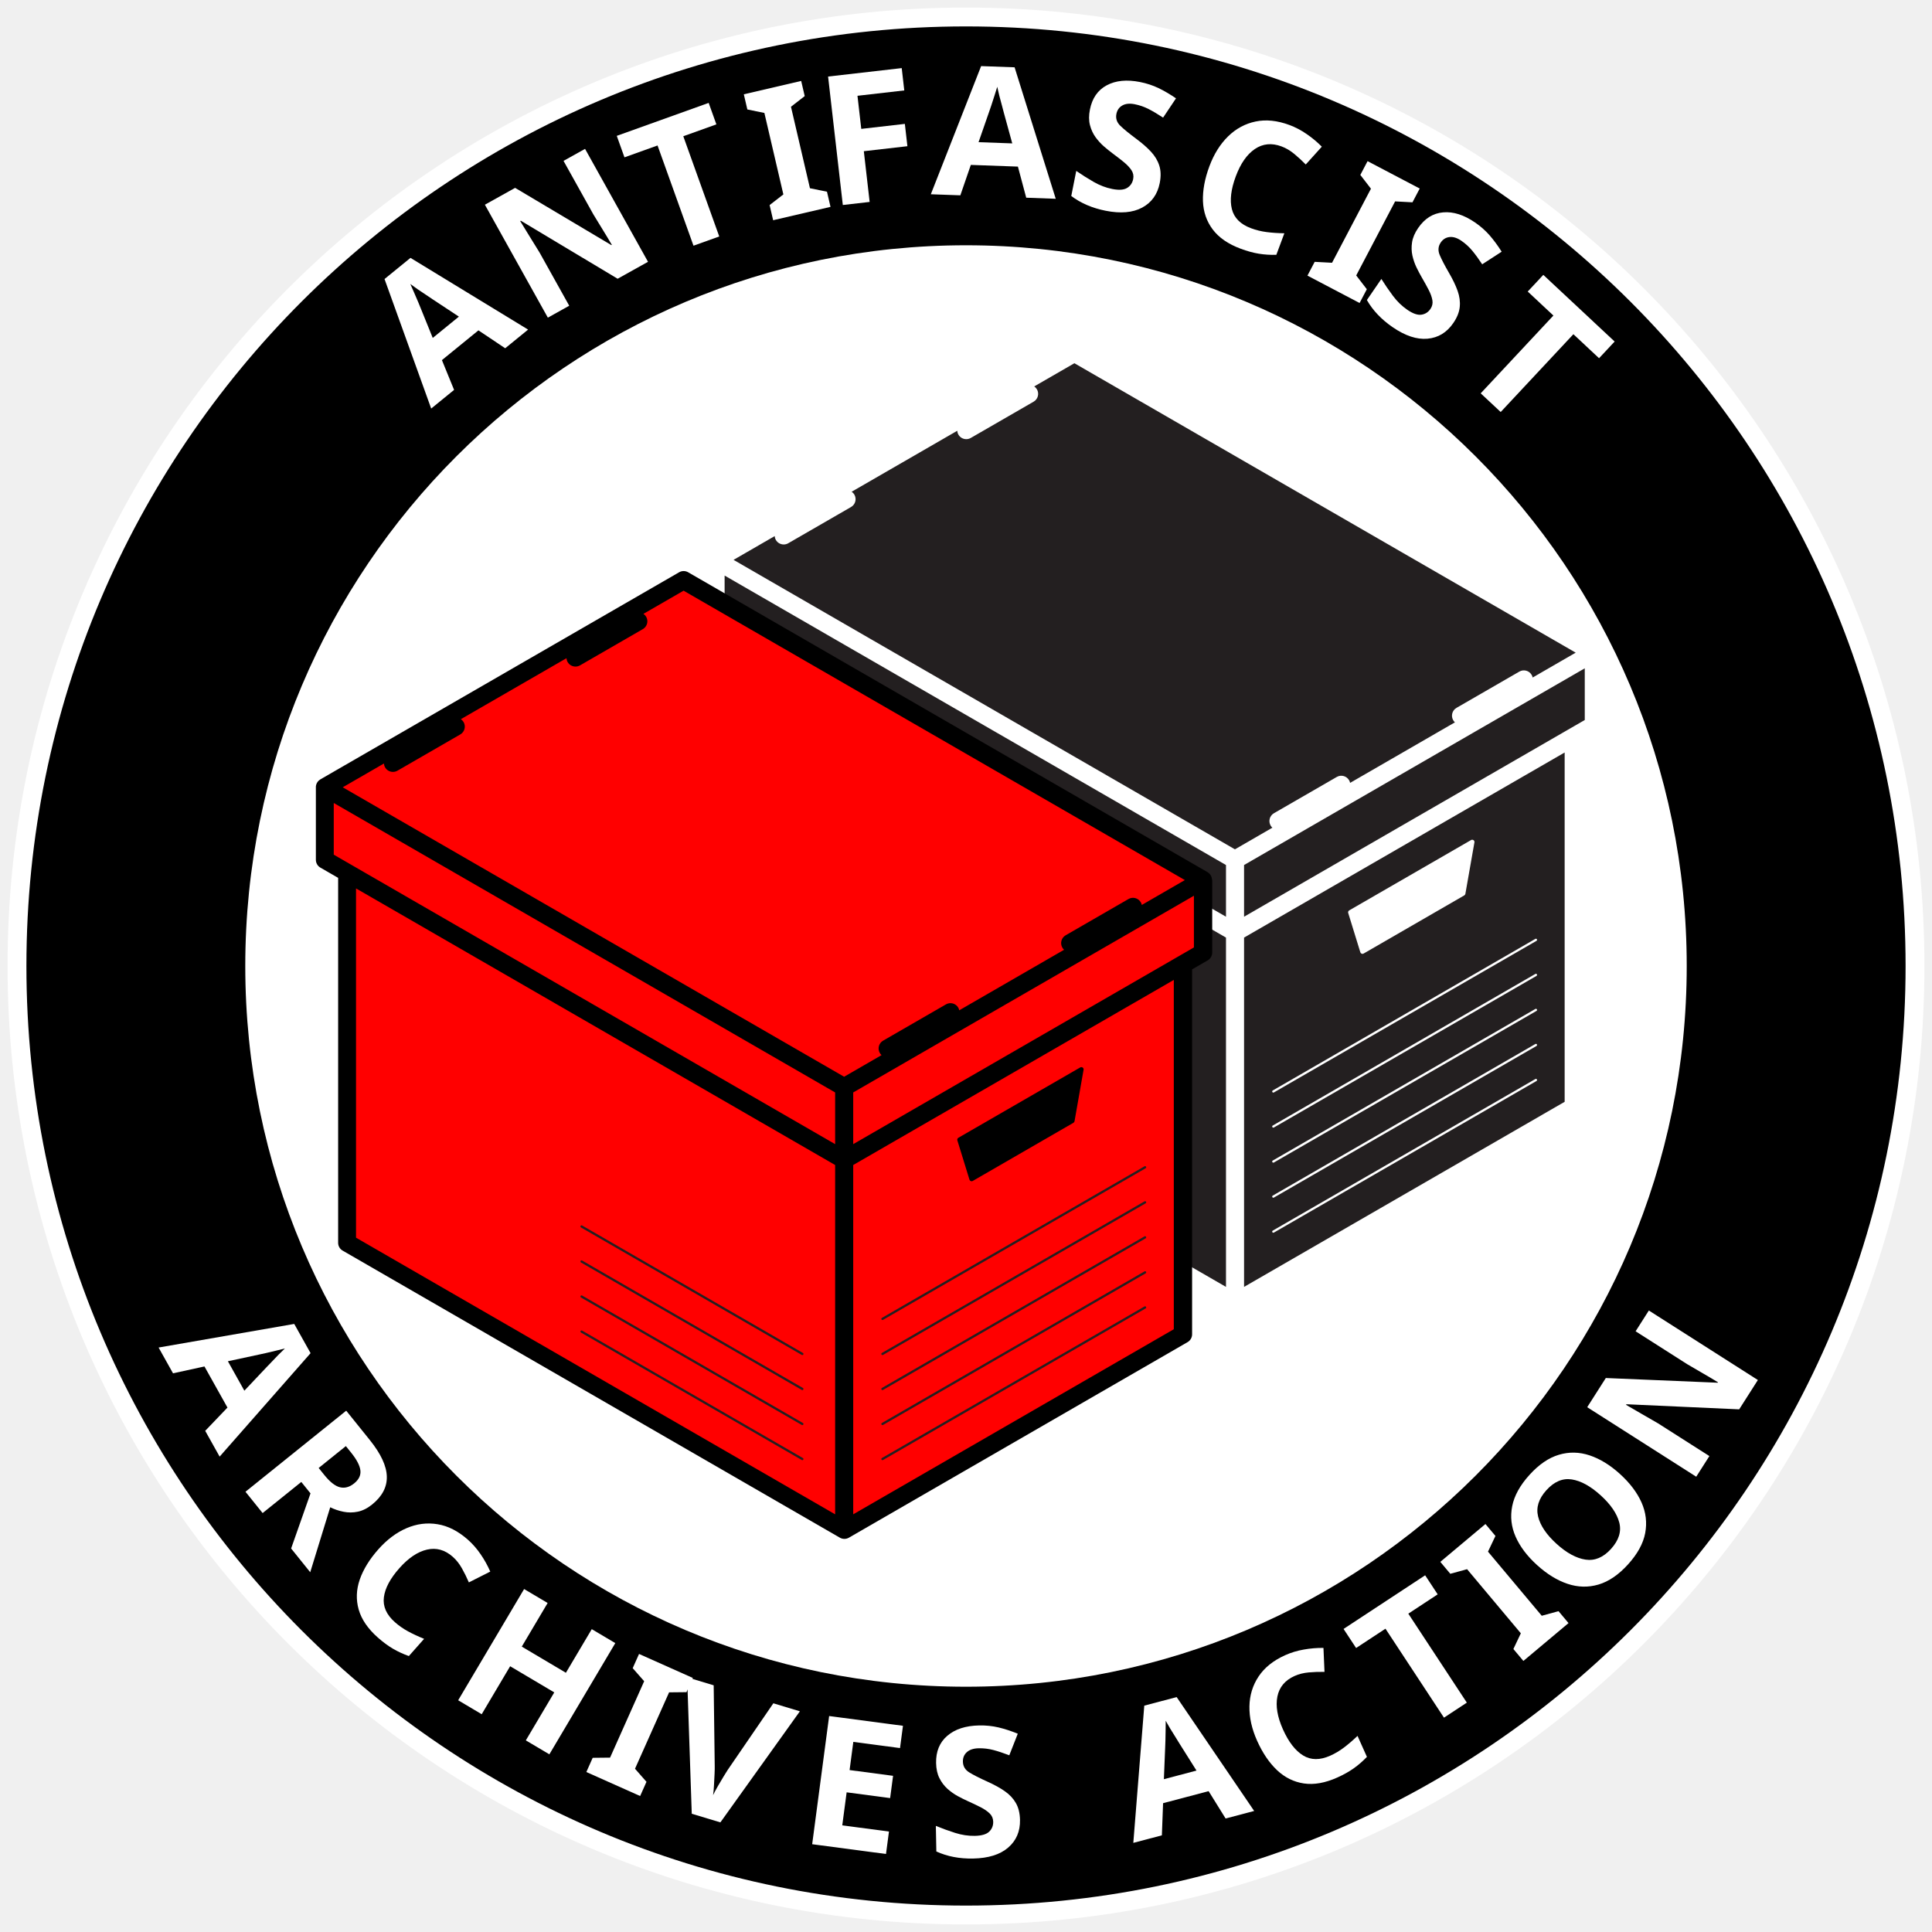
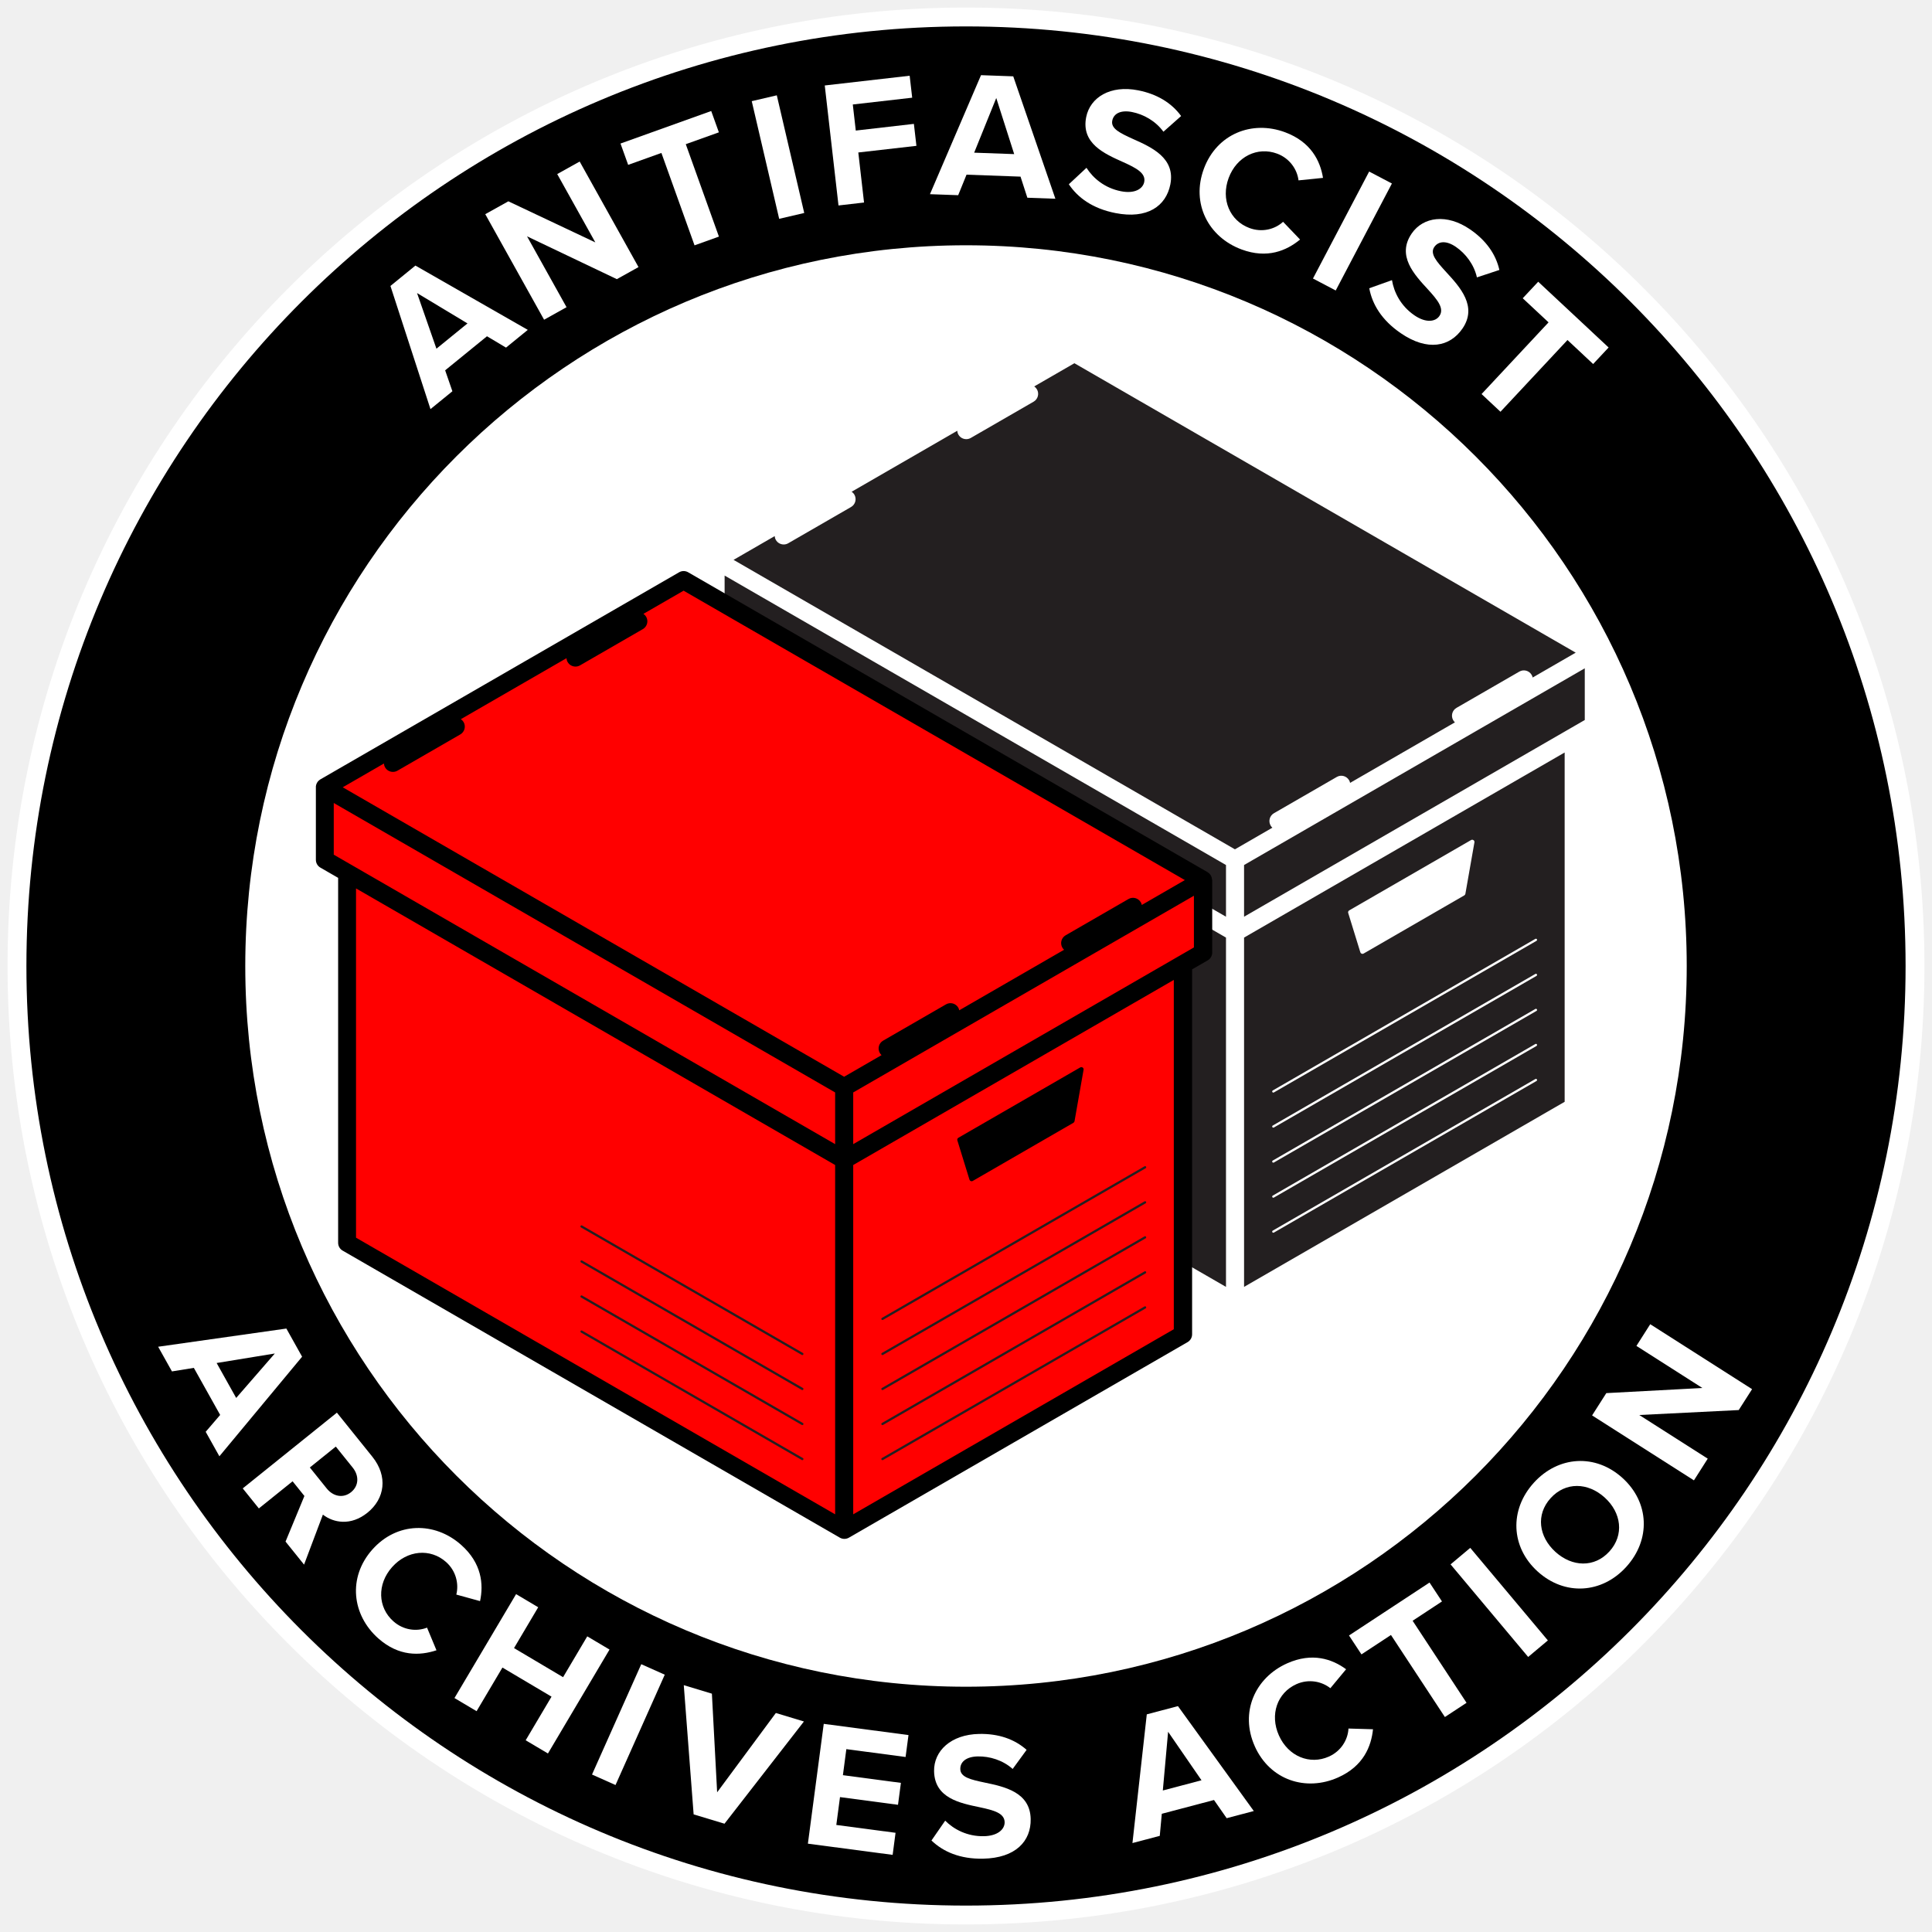
<svg xmlns="http://www.w3.org/2000/svg" id="English" viewBox="0 0 512 512">
  <defs>
    <style>
-       .cls-1, .cls-2 {
+       .cls-1 {
        fill: #fff;
      }

-       .cls-3 {
+       .cls-2 {
        fill: #231f20;
      }

-       .cls-4 {
+       .cls-3 {
        stroke-width: 5px;
      }

-       .cls-4, .cls-5 {
+       .cls-3, .cls-4 {
        stroke: #fff;
        stroke-miterlimit: 10;
      }

-       .cls-5 {
+       .cls-4 {
        fill: red;
-       }
- 
-       .cls-2 {
-         font-family: ProximaNova-Bold, 'Proxima Nova';
-         font-size: 48px;
-         font-weight: 700;
      }
    </style>
  </defs>
  <g id="Outer_Circle" data-name="Outer Circle">
-     <circle class="cls-4" cx="256" cy="256" r="251.5" />
+     <circle class="cls-3" cx="256" cy="256" r="251.5" />
  </g>
  <g id="Inner_Circle" data-name="Inner Circle">
    <circle class="cls-1" cx="256" cy="256" r="191" />
  </g>
-   <text class="cls-2" transform="translate(114.27 108.27) rotate(-39.17)">
-     <tspan x="0" y="0">A</tspan>
-   </text>
-   <text class="cls-2" transform="translate(141.42 86.28) rotate(-29.14)">
-     <tspan x="0" y="0">N</tspan>
-   </text>
-   <text class="cls-2" transform="translate(174.12 68.58) rotate(-19.73)">
-     <tspan x="0" y="0">T</tspan>
-   </text>
-   <text class="cls-2" transform="translate(203.4 58.71) rotate(-13.11)">
-     <tspan x="0" y="0">I</tspan>
-   </text>
-   <text class="cls-2" transform="translate(219.07 54.82) rotate(-6.54)">
-     <tspan x="0" y="0">F</tspan>
-   </text>
-   <text class="cls-2" transform="translate(246.68 51.48) rotate(2.07)">
-     <tspan x="0" y="0">A</tspan>
-   </text>
-   <text class="cls-2" transform="translate(281.43 53.06) rotate(11.22)">
-     <tspan x="0" y="0">S</tspan>
-   </text>
-   <text class="cls-2" transform="translate(311.93 59.12) rotate(20.42)">
-     <tspan x="0" y="0">C</tspan>
-   </text>
-   <text class="cls-2" transform="translate(345.13 72.33) rotate(27.71)">
-     <tspan x="0" y="0">I</tspan>
-   </text>
-   <text class="cls-2" transform="translate(359.53 79.57) rotate(34.48)">
-     <tspan x="0" y="0">S</tspan>
-   </text>
-   <text class="cls-2" transform="translate(384.9 97.23) rotate(43.06)">
-     <tspan x="0" y="0">T</tspan>
-   </text>
-   <text class="cls-2" transform="translate(42.03 357.11) rotate(60.77)">
-     <tspan x="0" y="0">A</tspan>
-   </text>
-   <text class="cls-2" transform="translate(62.35 391.97) rotate(51.18)">
-     <tspan x="0" y="0">R</tspan>
-   </text>
-   <text class="cls-2" transform="translate(86.84 421.54) rotate(41.55)">
-     <tspan x="0" y="0">C</tspan>
-   </text>
-   <text class="cls-2" transform="translate(117.71 448.39) rotate(30.66)">
-     <tspan x="0" y="0">H</tspan>
-   </text>
-   <text class="cls-2" transform="translate(153.99 468.98) rotate(24.05)">
-     <tspan x="0" y="0">I</tspan>
-   </text>
-   <text class="cls-2" transform="translate(172.21 477.31) rotate(16.78)">
-     <tspan x="0" y="0">V</tspan>
-   </text>
-   <text class="cls-2" transform="translate(210.96 488.17) rotate(7.54)">
-     <tspan x="0" y="0">E</tspan>
-   </text>
-   <text class="cls-2" transform="translate(245.97 492.28) rotate(-1.12)">
-     <tspan x="0" y="0">S</tspan>
-   </text>
-   <text class="cls-2" transform="translate(281.36 490.73) rotate(-7.7)">
-     <tspan x="0" y="0"> </tspan>
-   </text>
-   <text class="cls-2" transform="translate(300.34 488.38) rotate(-14.79)">
-     <tspan x="0" y="0">A</tspan>
-   </text>
-   <text class="cls-2" transform="translate(337.6 478.06) rotate(-24.14)">
-     <tspan x="0" y="0">C</tspan>
-   </text>
-   <text class="cls-2" transform="translate(374.09 460.84) rotate(-33.33)">
-     <tspan x="0" y="0">T</tspan>
-   </text>
-   <text class="cls-2" transform="translate(402.54 441.15) rotate(-39.98)">
-     <tspan x="0" y="0">I</tspan>
-   </text>
-   <text class="cls-2" transform="translate(418.24 428.41) rotate(-47.78)">
-     <tspan x="0" y="0">O</tspan>
-   </text>
-   <text class="cls-2" transform="translate(447.2 394.98) rotate(-57.48)">
-     <tspan x="0" y="0">N</tspan>
-   </text>
  <g>
-     <polygon class="cls-3" points="327.29 345.19 195.53 269.12 195.53 171.01 189.63 167.61 189.63 148.37 327.29 227.85 327.29 345.19" />
-     <polygon class="cls-3" points="417.05 293.37 327.29 345.19 327.29 227.85 422.37 172.96 422.37 192.19 417.05 195.27 417.05 293.37" />
-     <polygon class="cls-3" points="327.29 227.85 189.63 148.37 284.71 93.48 422.37 172.96 327.29 227.85" />
+     <path class="cls-1" d="m129.06,89.11l-11.09,9.03,1.92,5.55-5.81,4.73-10.61-32.64,6.62-5.4,29.78,17.04-5.77,4.7-5.05-3.01Zm-13.4,3.3l8.23-6.7-13.37-8.05,5.14,14.75Z" />
+     <path class="cls-1" d="m139.67,62.63l10.47,18.78-5.95,3.32-15.59-27.97,6.12-3.41,23.05,10.89-10.1-18.11,5.95-3.32,15.59,27.97-5.74,3.2-23.8-11.35Z" />
+     <path class="cls-1" d="m175.28,40.53l-8.81,3.16-2.03-5.65,24.04-8.62,2.03,5.65-8.77,3.14,8.78,24.49-6.46,2.32-8.78-24.49Z" />
+     <path class="cls-1" d="m199.22,26.81l6.64-1.55,7.27,31.18-6.64,1.55-7.27-31.18Z" />
+     <path class="cls-1" d="m218.57,22.65l22.5-2.58.67,5.82-15.74,1.8.79,6.91,15.4-1.77.67,5.82-15.4,1.76,1.52,13.26-6.77.78-3.64-31.8Z" />
+     <path class="cls-1" d="m270.43,46.81l-14.29-.52-2.21,5.44-7.48-.27,13.53-31.54,8.54.31,11.17,32.44-7.43-.27-1.81-5.59Zm-12.26-6.35l10.6.38-4.75-14.87-5.85,14.48Z" />
+     <path class="cls-1" d="m287.93,44.47c1.75,2.75,4.81,5.36,9.14,6.21,3.67.73,5.81-.66,6.16-2.45.47-2.35-2.11-3.7-5.56-5.26-4.9-2.2-11.21-4.91-9.82-11.93,1.04-5.23,6.4-8.57,13.79-7.1,4.99.99,8.83,3.32,11.37,6.81l-4.69,4.16c-2.08-2.86-5.25-4.61-8.31-5.22-3.01-.6-4.88.4-5.25,2.29-.42,2.12,2.09,3.3,5.54,4.87,4.95,2.2,11.23,5.06,9.85,12.03-1.14,5.74-6.09,9.26-14.57,7.58-6.03-1.19-9.96-4.08-12.33-7.63l4.68-4.36Z" />
+     <path class="cls-1" d="m319.04,44.71c3.43-9.22,12.75-12.92,21.52-9.66,6.84,2.55,9.32,7.57,10.05,12.09l-6.49.66c-.35-2.9-2.33-5.84-5.66-7.08-5.22-1.94-10.74.77-12.85,6.44-2.11,5.67.29,11.33,5.51,13.27,3.33,1.24,6.73.35,8.91-1.65l4.5,4.7c-3.55,2.93-8.68,5.17-15.52,2.62-8.77-3.27-13.4-12.16-9.97-21.38Z" />
+     <path class="cls-1" d="m362.83,45.46l6.04,3.17-14.89,28.35-6.03-3.17,14.89-28.35Z" />
+     <path class="cls-1" d="m368.89,74.24c.53,3.22,2.3,6.82,5.94,9.32,3.09,2.12,5.6,1.69,6.63.18,1.36-1.98-.47-4.23-3.03-7.03-3.63-3.95-8.36-8.94-4.31-14.84,3.02-4.39,9.26-5.35,15.47-1.08,4.2,2.88,6.81,6.54,7.76,10.75l-5.95,1.97c-.78-3.45-3-6.31-5.57-8.08-2.53-1.74-4.64-1.55-5.73.03-1.22,1.78.61,3.86,3.17,6.66,3.67,3.98,8.32,9.09,4.3,14.95-3.32,4.83-9.26,6.1-16.38,1.21-5.07-3.48-7.54-7.68-8.32-11.89l6.02-2.15Z" />
+     <path class="cls-1" d="m410.38,85.43l-6.84-6.39,4.1-4.38,18.66,17.43-4.1,4.38-6.8-6.36-17.76,19.01-5.01-4.69,17.76-19.01Z" />
+   </g>
+   <g>
+     <path class="cls-1" d="m58.35,374.98l-6.98-12.48-5.8.94-3.66-6.54,33.98-4.82,4.17,7.46-21.92,26.39-3.63-6.49,3.83-4.46Zm-.94-13.77l5.18,9.26,10.24-11.78-15.42,2.52Z" />
+     <path class="cls-1" d="m80.67,396.45l-3.13-3.89-8.94,7.19-4.27-5.31,24.95-20.07,9.39,11.67c4.18,5.2,3.34,11.12-1.3,14.85-4.41,3.55-9,2.68-11.8.5l-4.99,13.25-4.91-6.1,5-12.09Zm12.8-7.52l-4.48-5.57-6.88,5.54,4.48,5.57c1.72,2.13,4.36,2.66,6.45.97,2.09-1.69,2.15-4.38.43-6.51Z" />
+     <path class="cls-1" d="m98.66,410.66c6.53-7.36,16.55-7.46,23.55-1.25,5.46,4.84,5.97,10.42,5.01,14.9l-6.29-1.73c.71-2.83-.07-6.29-2.73-8.64-4.17-3.69-10.29-3.15-14.3,1.37s-3.81,10.67.36,14.36c2.66,2.36,6.15,2.76,8.91,1.67l2.5,6c-4.37,1.45-9.96,1.69-15.42-3.15-7-6.21-8.12-16.17-1.59-23.53Z" />
+     <path class="cls-1" d="m146.16,449.63l-13.01-7.71-6.85,11.56-5.86-3.48,16.33-27.54,5.86,3.48-6.41,10.82,13,7.71,6.41-10.82,5.9,3.5-16.32,27.54-5.9-3.5,6.85-11.56Z" />
+     <path class="cls-1" d="m169.94,441.03l6.23,2.78-13.05,29.24-6.23-2.78,13.05-29.24Z" />
+     <path class="cls-1" d="m181.22,446.59l7.44,2.25,1.39,26.14,15.56-21.02,7.44,2.25-21.05,27.09-8.18-2.47-2.61-34.23Z" />
+     <path class="cls-1" d="m218.3,456.84l22.46,2.97-.77,5.81-15.7-2.08-.91,6.9,15.37,2.04-.77,5.81-15.37-2.04-.98,7.38,15.7,2.08-.77,5.85-22.46-2.97,4.2-31.74Z" />
+     <path class="cls-1" d="m250.48,482.49c2.3,2.31,5.84,4.21,10.26,4.12,3.74-.07,5.53-1.88,5.5-3.71-.05-2.4-2.85-3.16-6.56-3.95-5.25-1.1-12-2.4-12.14-9.56-.1-5.33,4.42-9.74,11.95-9.88,5.09-.1,9.34,1.35,12.57,4.22l-3.69,5.06c-2.64-2.35-6.12-3.38-9.24-3.32-3.07.06-4.68,1.44-4.64,3.36.04,2.16,2.74,2.78,6.46,3.57,5.3,1.1,12.05,2.55,12.19,9.65.12,5.86-3.97,10.35-12.61,10.52-6.14.12-10.6-1.86-13.68-4.82l3.64-5.26Z" />
+     <path class="cls-1" d="m321.72,477.02l-13.83,3.65-.54,5.85-7.24,1.91,3.8-34.11,8.26-2.18,20.1,27.8-7.19,1.9-3.36-4.82Zm-13.57-2.52l10.26-2.71-8.85-12.85-1.4,15.56Z" />
+     <path class="cls-1" d="m332.54,462.8c-4.03-8.98.01-18.16,8.55-21.99,6.66-2.98,11.95-1.15,15.64,1.56l-4.17,5.02c-2.29-1.82-5.76-2.52-9-1.07-5.08,2.28-7.11,8.08-4.63,13.6,2.47,5.52,8.16,7.86,13.24,5.59,3.24-1.45,5.04-4.47,5.19-7.43l6.5.19c-.47,4.58-2.56,9.78-9.22,12.76-8.54,3.83-18.08.74-22.11-8.24Z" />
+     <path class="cls-1" d="m368.62,433.29l-7.82,5.14-3.3-5.01,21.34-14.03,3.3,5.01-7.78,5.12,14.29,21.74-5.74,3.77-14.29-21.74Z" />
+     <path class="cls-1" d="m384.41,414.58l5.22-4.38,20.57,24.53-5.22,4.38-20.57-24.54Z" />
+     <path class="cls-1" d="m406.46,392.96c6.52-7.18,16.38-7.76,23.52-1.28,7.15,6.48,7.52,16.35,1.01,23.54-6.48,7.15-16.34,7.73-23.49,1.25s-7.52-16.35-1.04-23.5Zm4.48,4.06c-3.97,4.37-3.17,10.21,1.27,14.25,4.41,4,10.33,4.25,14.3-.12,3.97-4.37,3.17-10.28-1.24-14.28-4.44-4.03-10.37-4.22-14.33.15Z" />
+     <path class="cls-1" d="m434.44,375l18.13,11.56-3.66,5.75-26.99-17.21,3.77-5.91,25.46-1.36-17.48-11.15,3.66-5.75,26.99,17.21-3.54,5.54-26.34,1.31Z" />
+   </g>
+   <g>
+     <polygon class="cls-2" points="327.29 345.19 195.53 269.12 195.53 171.01 189.63 167.61 189.63 148.37 327.29 227.85 327.29 345.19" />
+     <polygon class="cls-2" points="417.05 293.37 327.29 345.19 327.29 227.85 422.37 172.96 422.37 192.19 417.05 195.27 417.05 293.37" />
+     <polygon class="cls-2" points="327.29 227.85 189.63 148.37 284.71 93.48 422.37 172.96 327.29 227.85" />
    <path class="cls-1" d="m424.76,172.87s0-.1,0-.15c-.01-.11-.03-.22-.05-.32,0-.03-.02-.06-.02-.1-.03-.11-.07-.22-.12-.33-.02-.04-.04-.08-.06-.13-.05-.09-.1-.18-.16-.27-.02-.03-.04-.06-.06-.09-.08-.1-.16-.19-.25-.27-.03-.03-.07-.06-.1-.09-.1-.08-.2-.16-.31-.23,0,0-.02-.01-.02-.02l-137.66-79.48c-.74-.43-1.66-.43-2.4,0l-95.08,54.89s0,0,0,0c-.12.07-.24.16-.34.25-.03.02-.06.05-.08.07-.1.09-.19.19-.28.3,0,.01-.02.03-.03.04-.07.1-.14.21-.19.32-.02.03-.03.06-.05.1-.06.12-.11.25-.14.38,0,0,0,0,0,0-.03.13-.05.26-.07.39,0,.04,0,.08,0,.11,0,.04,0,.07,0,.11v19.24c0,.86.46,1.65,1.2,2.07l4.7,2.71v96.72c0,.86.46,1.65,1.2,2.07l131.74,76.06s.01,0,.02.01c.37.21.78.32,1.2.32s.83-.11,1.2-.32l89.75-51.82c.74-.43,1.2-1.22,1.2-2.08v-96.72l4.13-2.38c.74-.43,1.2-1.22,1.2-2.07v-19.24s0-.06,0-.09Zm-140.05-76.62l132.87,76.71-11.41,6.59c-.05-.24-.13-.47-.26-.69-.66-1.15-2.13-1.54-3.27-.88l-16.65,9.61c-1.15.66-1.54,2.13-.88,3.27.13.22.28.41.46.57l-27.78,16.04c-.05-.24-.13-.47-.26-.69-.66-1.15-2.13-1.54-3.27-.88l-16.65,9.61c-1.15.66-1.54,2.13-.88,3.27.13.22.28.41.46.57l-9.92,5.73-132.87-76.71,10.9-6.3c.03.35.12.69.31,1.02.44.77,1.25,1.2,2.08,1.2.41,0,.82-.1,1.2-.32l16.65-9.61c1.15-.66,1.54-2.13.88-3.27-.19-.32-.44-.58-.73-.77l27.99-16.16c.03.35.12.69.31,1.02.44.77,1.25,1.2,2.08,1.2.41,0,.82-.1,1.2-.32l16.65-9.61c1.15-.66,1.54-2.13.88-3.27-.19-.32-.44-.58-.73-.77l10.64-6.14Zm-92.68,56.28l132.87,76.71v13.7l-128.17-74s0,0,0,0l-4.7-2.71v-13.7Zm5.9,22.64l73.43,42.39,53.54,30.91v92.57l-126.97-73.31v-92.57Zm216.72,116.82l-84.96,49.05v-92.57l84.96-49.05v92.57Zm5.33-101.18l-64.21,37.07-26.08,15.06v-13.7s90.29-52.13,90.29-52.13v13.7Z" />
    <path class="cls-1" d="m390.49,222.65c-.19-.13-.44-.15-.64-.03l-32.29,18.64c-.24.14-.36.43-.27.69l3.21,10.41c.05.17.18.31.35.38.07.03.14.04.22.04.1,0,.21-.03.3-.08l26.68-15.41c.15-.09.26-.24.29-.41l2.4-13.65c.04-.23-.06-.46-.25-.59Z" />
    <g>
      <path class="cls-1" d="m337.44,289.55c-.1,0-.2-.05-.26-.15-.08-.14-.03-.33.11-.41l69.6-40.18c.14-.08.33-.03.41.11.08.14.03.33-.11.41l-69.6,40.18s-.1.04-.15.04Z" />
      <path class="cls-1" d="m337.44,298.84c-.1,0-.2-.05-.26-.15-.08-.14-.03-.33.11-.41l69.6-40.18c.14-.08.33-.03.41.11.08.14.03.33-.11.41l-69.6,40.18s-.1.04-.15.04Z" />
      <path class="cls-1" d="m337.44,308.12c-.1,0-.2-.05-.26-.15-.08-.14-.03-.33.11-.41l69.6-40.18c.14-.08.33-.03.41.11.08.14.03.33-.11.41l-69.6,40.18s-.1.04-.15.04Z" />
      <path class="cls-1" d="m337.44,317.41c-.1,0-.2-.05-.26-.15-.08-.14-.03-.33.11-.41l69.6-40.18c.14-.08.33-.03.41.11.08.14.03.33-.11.41l-69.6,40.18s-.1.04-.15.04Z" />
      <path class="cls-1" d="m337.44,326.69c-.1,0-.2-.05-.26-.15-.08-.14-.03-.33.11-.41l69.6-40.18c.14-.08.33-.03.41.11.08.14.03.33-.11.41l-69.6,40.18s-.1.04-.15.04Z" />
    </g>
  </g>
  <g>
-     <polygon class="cls-5" points="223.71 405.46 91.95 329.39 91.95 231.28 86.05 227.88 86.05 208.64 223.71 288.12 223.71 405.46" />
-     <polygon class="cls-5" points="313.47 353.64 223.71 405.46 223.71 288.12 318.79 233.23 318.79 252.46 313.47 255.54 313.47 353.64" />
-     <polygon class="cls-5" points="223.71 288.12 86.05 208.64 181.13 153.75 318.79 233.23 223.71 288.12" />
+     <polygon class="cls-4" points="223.71 405.46 91.95 329.39 91.95 231.28 86.05 227.88 86.05 208.64 223.71 288.12 223.71 405.46" />
+     <polygon class="cls-4" points="313.47 353.64 223.71 405.46 223.71 288.12 318.79 233.23 318.79 252.46 313.47 255.54 313.47 353.64" />
+     <polygon class="cls-4" points="223.71 288.12 86.05 208.64 181.13 153.75 318.79 233.23 223.71 288.12" />
    <path d="m321.18,233.14s0-.1,0-.15c-.01-.11-.03-.22-.05-.32,0-.03-.02-.06-.02-.1-.03-.11-.07-.22-.12-.33-.02-.04-.04-.08-.06-.13-.05-.09-.1-.18-.16-.27-.02-.03-.04-.06-.06-.09-.08-.1-.16-.19-.25-.27-.03-.03-.07-.06-.1-.09-.1-.08-.2-.16-.31-.23,0,0-.02-.01-.02-.02l-137.66-79.48c-.74-.43-1.66-.43-2.4,0l-95.08,54.89s0,0,0,0c-.12.07-.24.16-.34.25-.03.02-.06.05-.08.07-.1.09-.19.19-.28.3,0,.01-.02.03-.03.04-.07.1-.14.21-.19.32-.02.03-.03.06-.05.1-.06.12-.11.25-.14.38,0,0,0,0,0,0-.03.13-.05.26-.07.39,0,.04,0,.08,0,.11,0,.04,0,.07,0,.11v19.24c0,.86.46,1.65,1.2,2.07l4.7,2.71v96.72c0,.86.46,1.65,1.2,2.07l131.74,76.06s.01,0,.02.01c.37.21.78.32,1.2.32s.83-.11,1.2-.32l89.75-51.82c.74-.43,1.2-1.22,1.2-2.07v-96.72l4.13-2.38c.74-.43,1.2-1.22,1.2-2.08v-19.24s0-.06,0-.09Zm-140.05-76.62l132.87,76.71-11.41,6.59c-.05-.24-.13-.47-.26-.69-.66-1.15-2.13-1.54-3.27-.88l-16.65,9.61c-1.15.66-1.54,2.13-.88,3.27.13.22.28.41.46.57l-27.78,16.04c-.05-.24-.13-.47-.25-.69-.66-1.15-2.13-1.54-3.27-.88l-16.65,9.61c-1.15.66-1.54,2.13-.88,3.27.13.22.28.41.46.57l-9.92,5.73-132.87-76.71,10.91-6.3c.03.35.12.69.31,1.02.44.77,1.25,1.2,2.08,1.2.41,0,.82-.1,1.2-.32l16.65-9.61c1.15-.66,1.54-2.13.88-3.27-.19-.32-.44-.58-.73-.77l27.99-16.16c.03.35.12.69.31,1.02.44.77,1.25,1.2,2.08,1.2.41,0,.82-.1,1.2-.32l16.65-9.61c1.15-.66,1.54-2.13.88-3.27-.19-.32-.44-.58-.73-.77l10.64-6.14Zm-92.68,56.28l132.87,76.71v13.7l-128.17-74s0,0,0,0l-4.7-2.71v-13.7Zm5.9,22.64l73.43,42.39,53.54,30.91v92.57l-126.97-73.31v-92.57Zm216.72,116.82l-84.96,49.05v-92.57l84.96-49.05v92.57Zm5.33-101.18l-64.21,37.07-26.08,15.06v-13.7s90.29-52.13,90.29-52.13v13.7Z" />
    <path d="m286.91,282.91c-.19-.13-.44-.15-.64-.03l-32.29,18.64c-.24.14-.36.43-.27.69l3.21,10.41c.05.17.18.31.35.38.07.03.14.04.22.04.1,0,.21-.03.3-.08l26.68-15.41c.15-.09.26-.24.29-.41l2.4-13.65c.04-.23-.06-.46-.25-.59Z" />
    <g>
-       <path class="cls-3" d="m233.86,349.82c-.1,0-.2-.05-.26-.15-.08-.14-.03-.33.11-.41l69.6-40.18c.14-.08.33-.03.41.11.08.14.03.33-.11.41l-69.6,40.18s-.1.04-.15.04Z" />
-       <path class="cls-3" d="m233.86,359.11c-.1,0-.2-.05-.26-.15-.08-.14-.03-.33.11-.41l69.6-40.18c.14-.08.33-.03.41.11.08.14.03.33-.11.41l-69.6,40.18s-.1.04-.15.04Z" />
-       <path class="cls-3" d="m233.86,368.39c-.1,0-.2-.05-.26-.15-.08-.14-.03-.33.11-.41l69.6-40.18c.14-.08.33-.03.41.11.08.14.03.33-.11.41l-69.6,40.18s-.1.04-.15.04Z" />
-       <path class="cls-3" d="m233.86,377.67c-.1,0-.2-.05-.26-.15-.08-.14-.03-.33.11-.41l69.6-40.18c.14-.08.33-.03.41.11.08.14.03.33-.11.41l-69.6,40.18s-.1.04-.15.04Z" />
-       <path class="cls-3" d="m233.86,386.96c-.1,0-.2-.05-.26-.15-.08-.14-.03-.33.11-.41l69.6-40.18c.14-.08.33-.03.41.11.08.14.03.33-.11.41l-69.6,40.18s-.1.04-.15.04Z" />
+       <path class="cls-2" d="m233.86,349.82c-.1,0-.2-.05-.26-.15-.08-.14-.03-.33.11-.41l69.6-40.18c.14-.08.33-.03.41.11.08.14.03.33-.11.41l-69.6,40.18s-.1.04-.15.04Z" />
+       <path class="cls-2" d="m233.86,359.11c-.1,0-.2-.05-.26-.15-.08-.14-.03-.33.11-.41l69.6-40.18c.14-.08.33-.03.41.11.08.14.03.33-.11.41l-69.6,40.18s-.1.04-.15.04Z" />
+       <path class="cls-2" d="m233.86,368.39c-.1,0-.2-.05-.26-.15-.08-.14-.03-.33.11-.41l69.6-40.18c.14-.08.33-.03.41.11.08.14.03.33-.11.41l-69.6,40.18s-.1.04-.15.04Z" />
+       <path class="cls-2" d="m233.86,377.67c-.1,0-.2-.05-.26-.15-.08-.14-.03-.33.11-.41l69.6-40.18c.14-.08.33-.03.41.11.08.14.03.33-.11.41l-69.6,40.18s-.1.04-.15.04Z" />
+       <path class="cls-2" d="m233.86,386.96c-.1,0-.2-.05-.26-.15-.08-.14-.03-.33.11-.41l69.6-40.18c.14-.08.33-.03.41.11.08.14.03.33-.11.41l-69.6,40.18s-.1.04-.15.04Z" />
    </g>
    <g>
-       <path class="cls-3" d="m212.63,359.11c-.05,0-.1-.01-.15-.04l-58.51-33.78c-.14-.08-.19-.27-.11-.41.08-.14.27-.19.41-.11l58.51,33.78c.14.08.19.27.11.41-.05.1-.16.15-.26.15Z" />
-       <path class="cls-3" d="m212.63,368.39c-.05,0-.1-.01-.15-.04l-58.51-33.78c-.14-.08-.19-.27-.11-.41.08-.14.27-.19.41-.11l58.51,33.78c.14.08.19.27.11.41-.05.1-.16.15-.26.15Z" />
-       <path class="cls-3" d="m212.63,377.67c-.05,0-.1-.01-.15-.04l-58.51-33.78c-.14-.08-.19-.27-.11-.41.08-.14.27-.19.41-.11l58.51,33.78c.14.08.19.27.11.41-.05.1-.16.15-.26.15Z" />
-       <path class="cls-3" d="m212.63,386.96c-.05,0-.1-.01-.15-.04l-58.51-33.78c-.14-.08-.19-.27-.11-.41.08-.14.27-.19.41-.11l58.51,33.78c.14.08.19.27.11.41-.05.1-.16.15-.26.15Z" />
+       <path class="cls-2" d="m212.63,359.11c-.05,0-.1-.01-.15-.04l-58.51-33.78c-.14-.08-.19-.27-.11-.41.08-.14.27-.19.41-.11l58.51,33.78c.14.08.19.27.11.41-.05.1-.16.15-.26.15Z" />
+       <path class="cls-2" d="m212.63,368.39c-.05,0-.1-.01-.15-.04l-58.51-33.78c-.14-.08-.19-.27-.11-.41.08-.14.27-.19.41-.11l58.51,33.78c.14.08.19.27.11.41-.05.1-.16.15-.26.15Z" />
+       <path class="cls-2" d="m212.63,377.67c-.05,0-.1-.01-.15-.04l-58.51-33.78c-.14-.08-.19-.27-.11-.41.08-.14.27-.19.41-.11l58.51,33.78c.14.08.19.27.11.41-.05.1-.16.15-.26.15Z" />
+       <path class="cls-2" d="m212.63,386.96c-.05,0-.1-.01-.15-.04l-58.51-33.78c-.14-.08-.19-.27-.11-.41.08-.14.27-.19.41-.11l58.51,33.78c.14.08.19.27.11.41-.05.1-.16.15-.26.15Z" />
    </g>
  </g>
</svg>
